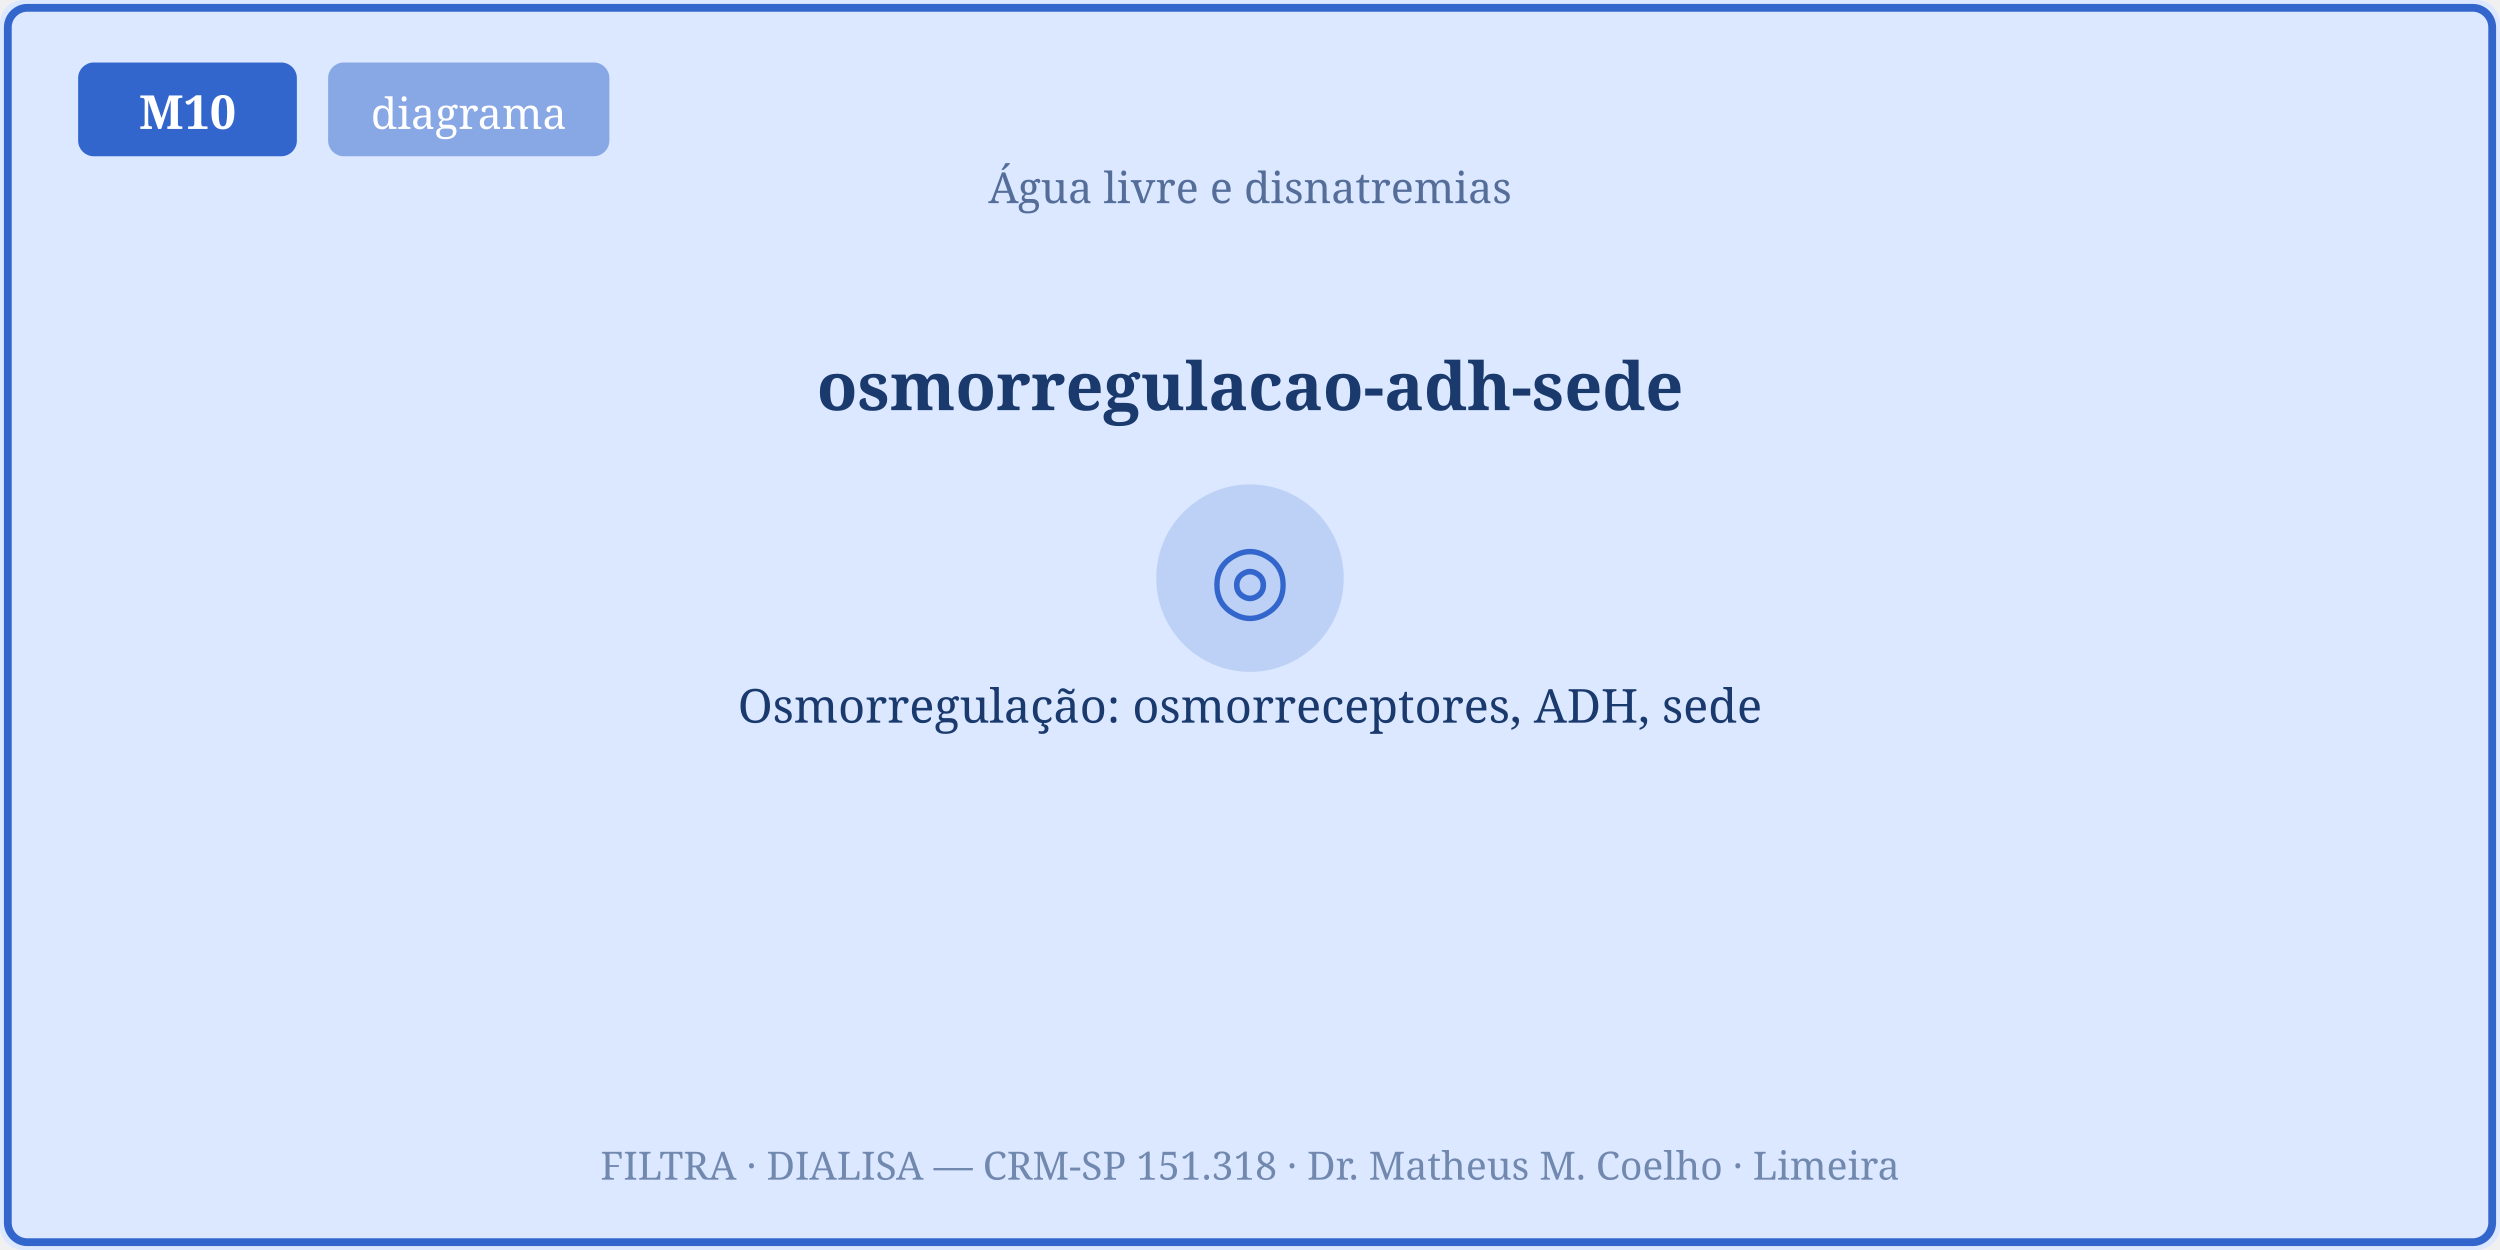
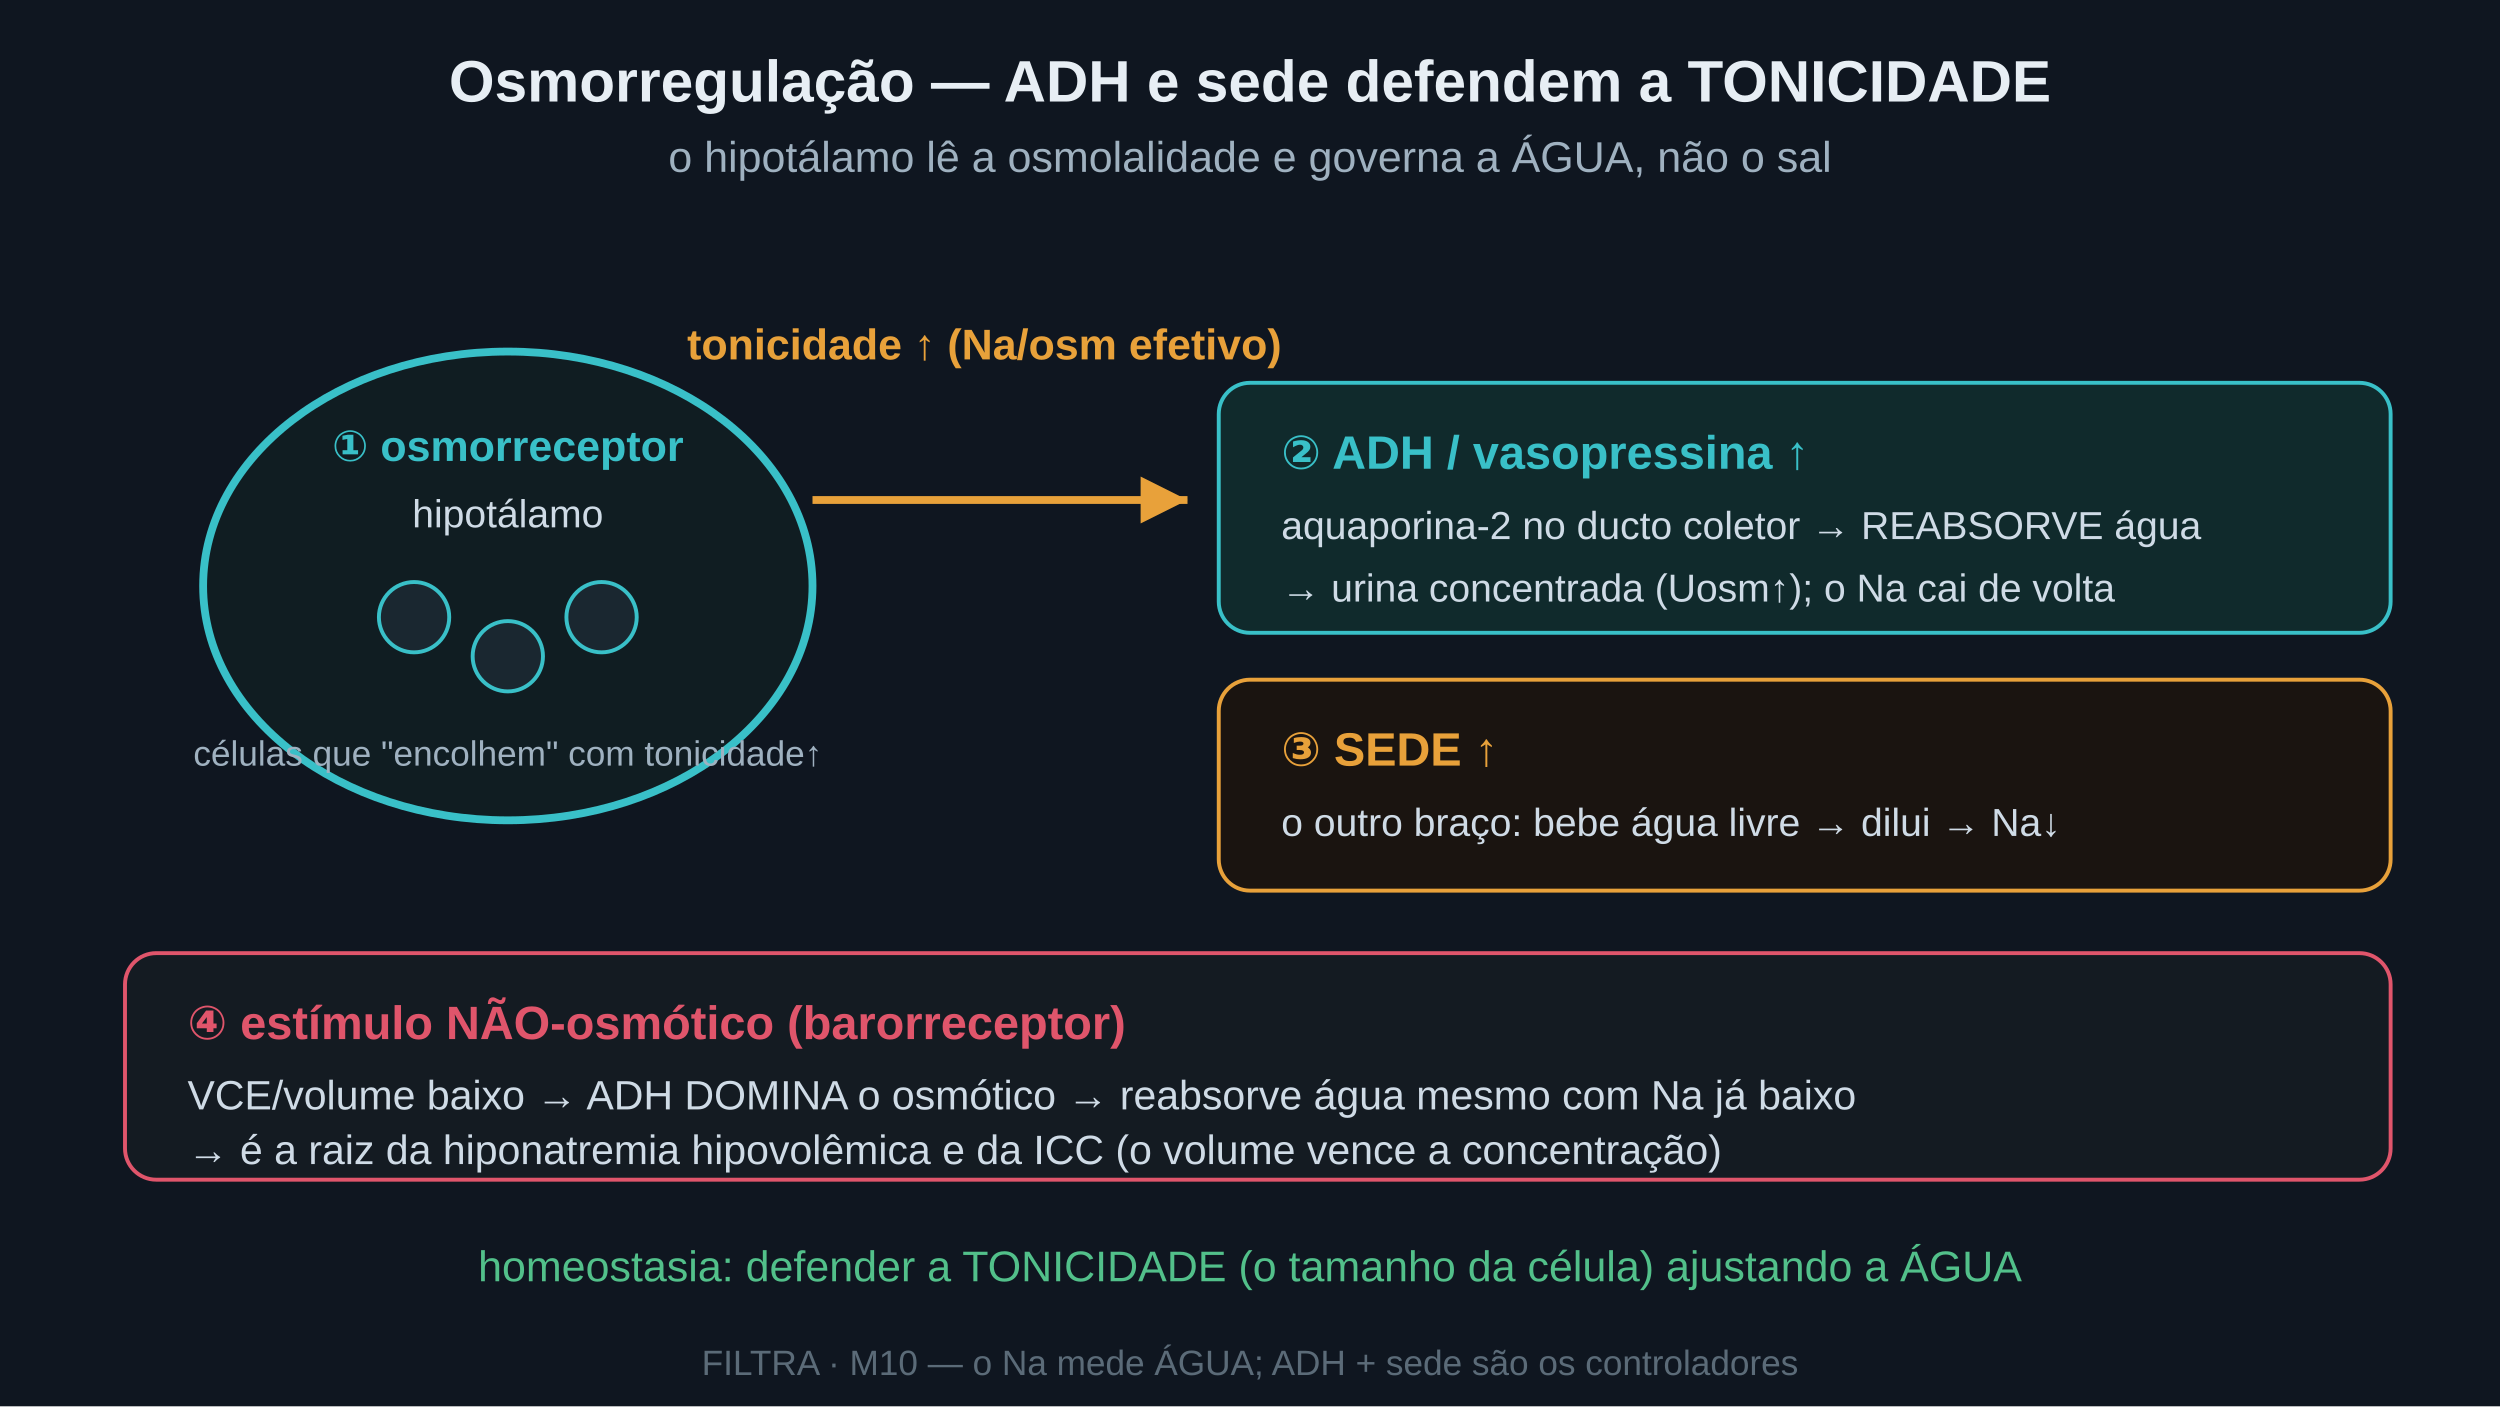
- <svg xmlns="http://www.w3.org/2000/svg" viewBox="0 0 640 320" font-family="Georgia,serif">
-   <rect width="640" height="320" fill="#dce8ff" rx="6" />
-   <rect x="2" y="2" width="636" height="316" rx="5" fill="none" stroke="#3366cc" stroke-width="2" />
-   <rect x="20" y="16" width="56" height="24" rx="4" fill="#3366cc" />
-   <text x="48" y="33" text-anchor="middle" font-size="12" font-weight="bold" fill="white">M10</text>
-   <rect x="84" y="16" width="72" height="24" rx="4" fill="#3366cc" opacity="0.5" />
-   <text x="120" y="33" text-anchor="middle" font-size="11" fill="white">diagrama</text>
-   <text x="320" y="52" text-anchor="middle" font-size="11" fill="#1a3a6e" opacity="0.7">Água livre e disnatremias</text>
-   <text x="320" y="105" text-anchor="middle" font-size="17" font-weight="bold" fill="#1a3a6e">osmorregulacao-adh-sede</text>
-   <circle cx="320" cy="148" r="24" fill="#3366cc" opacity="0.18" />
-   <text x="320" y="156" text-anchor="middle" font-size="24" fill="#3366cc">◎</text>
-   <text x="320" y="185" text-anchor="middle" font-size="12" fill="#1a3a6e">Osmorregulação: osmorreceptores, ADH, sede</text>
-   <text x="320" y="302" text-anchor="middle" font-size="10" fill="#1a3a6e" opacity="0.55">FILTRA · DIALISA — CRM-SP 151.318 · Dr. Matheus M. Coelho · Limeira</text>
+ <svg xmlns="http://www.w3.org/2000/svg" viewBox="0 0 640 360" font-family="system-ui,Segoe UI,Arial,sans-serif">
+   <rect width="640" height="360" fill="#0f1620" />
+   <text x="320" y="26" text-anchor="middle" font-size="15" font-weight="700" fill="#e7eef4">Osmorregulação — ADH e sede defendem a TONICIDADE</text>
+   <text x="320" y="44" text-anchor="middle" font-size="11" fill="#9fb1c0">o hipotálamo lê a osmolalidade e governa a ÁGUA, não o sal</text>
+   <ellipse cx="130" cy="150" rx="78" ry="60" fill="#101d22" stroke="#39c0c8" stroke-width="2" />
+   <text x="130" y="118" text-anchor="middle" font-size="11" font-weight="700" fill="#39c0c8">① osmorreceptor</text>
+   <text x="130" y="135" text-anchor="middle" font-size="10" fill="#cfdbe6">hipotálamo</text>
+   <circle cx="106" cy="158" r="9" fill="#1a2730" stroke="#39c0c8" />
+   <circle cx="130" cy="168" r="9" fill="#1a2730" stroke="#39c0c8" />
+   <circle cx="154" cy="158" r="9" fill="#1a2730" stroke="#39c0c8" />
+   <text x="130" y="196" text-anchor="middle" font-size="9" fill="#9fb1c0">células que "encolhem" com tonicidade↑</text>
+   <text x="252" y="92" text-anchor="middle" font-size="11" font-weight="700" fill="#e8a13a">tonicidade ↑ (Na/osm efetivo)</text>
+   <line x1="208" y1="128" x2="304" y2="128" stroke="#e8a13a" stroke-width="2" marker-end="url(#a)" />
+   <rect x="312" y="98" width="300" height="64" rx="8" fill="#102a2c" stroke="#39c0c8" />
+   <text x="328" y="120" font-size="12" font-weight="700" fill="#39c0c8">② ADH / vasopressina ↑</text>
+   <text x="328" y="138" font-size="10" fill="#cfdbe6">aquaporina-2 no ducto coletor → REABSORVE água</text>
+   <text x="328" y="154" font-size="10" fill="#cfdbe6">→ urina concentrada (Uosm↑); o Na cai de volta</text>
+   <rect x="312" y="174" width="300" height="54" rx="8" fill="#1a1410" stroke="#e8a13a" />
+   <text x="328" y="196" font-size="12" font-weight="700" fill="#e8a13a">③ SEDE ↑</text>
+   <text x="328" y="214" font-size="10" fill="#cfdbe6">o outro braço: bebe água livre → dilui → Na↓</text>
+   <rect x="32" y="244" width="580" height="58" rx="8" fill="#141b22" stroke="#e0556b" />
+   <text x="48" y="266" font-size="12" font-weight="700" fill="#e0556b">④ estímulo NÃO-osmótico (barorreceptor)</text>
+   <text x="48" y="284" font-size="10.5" fill="#cfdbe6">VCE/volume baixo → ADH DOMINA o osmótico → reabsorve água mesmo com Na já baixo</text>
+   <text x="48" y="298" font-size="10.5" fill="#cfdbe6">→ é a raiz da hiponatremia hipovolêmica e da ICC (o volume vence a concentração)</text>
+   <text x="320" y="328" text-anchor="middle" font-size="11" fill="#52c08a">homeostasia: defender a TONICIDADE (o tamanho da célula) ajustando a ÁGUA</text>
+   <text x="320" y="352" text-anchor="middle" font-size="9" fill="#5b6b78">FILTRA · M10 — o Na mede ÁGUA; ADH + sede são os controladores</text>
+   <defs>
+     <marker id="a" markerWidth="8" markerHeight="8" refX="6" refY="3" orient="auto">
+       <path d="M0,0 L6,3 L0,6 Z" fill="#e8a13a" />
+     </marker>
+   </defs>
</svg>
